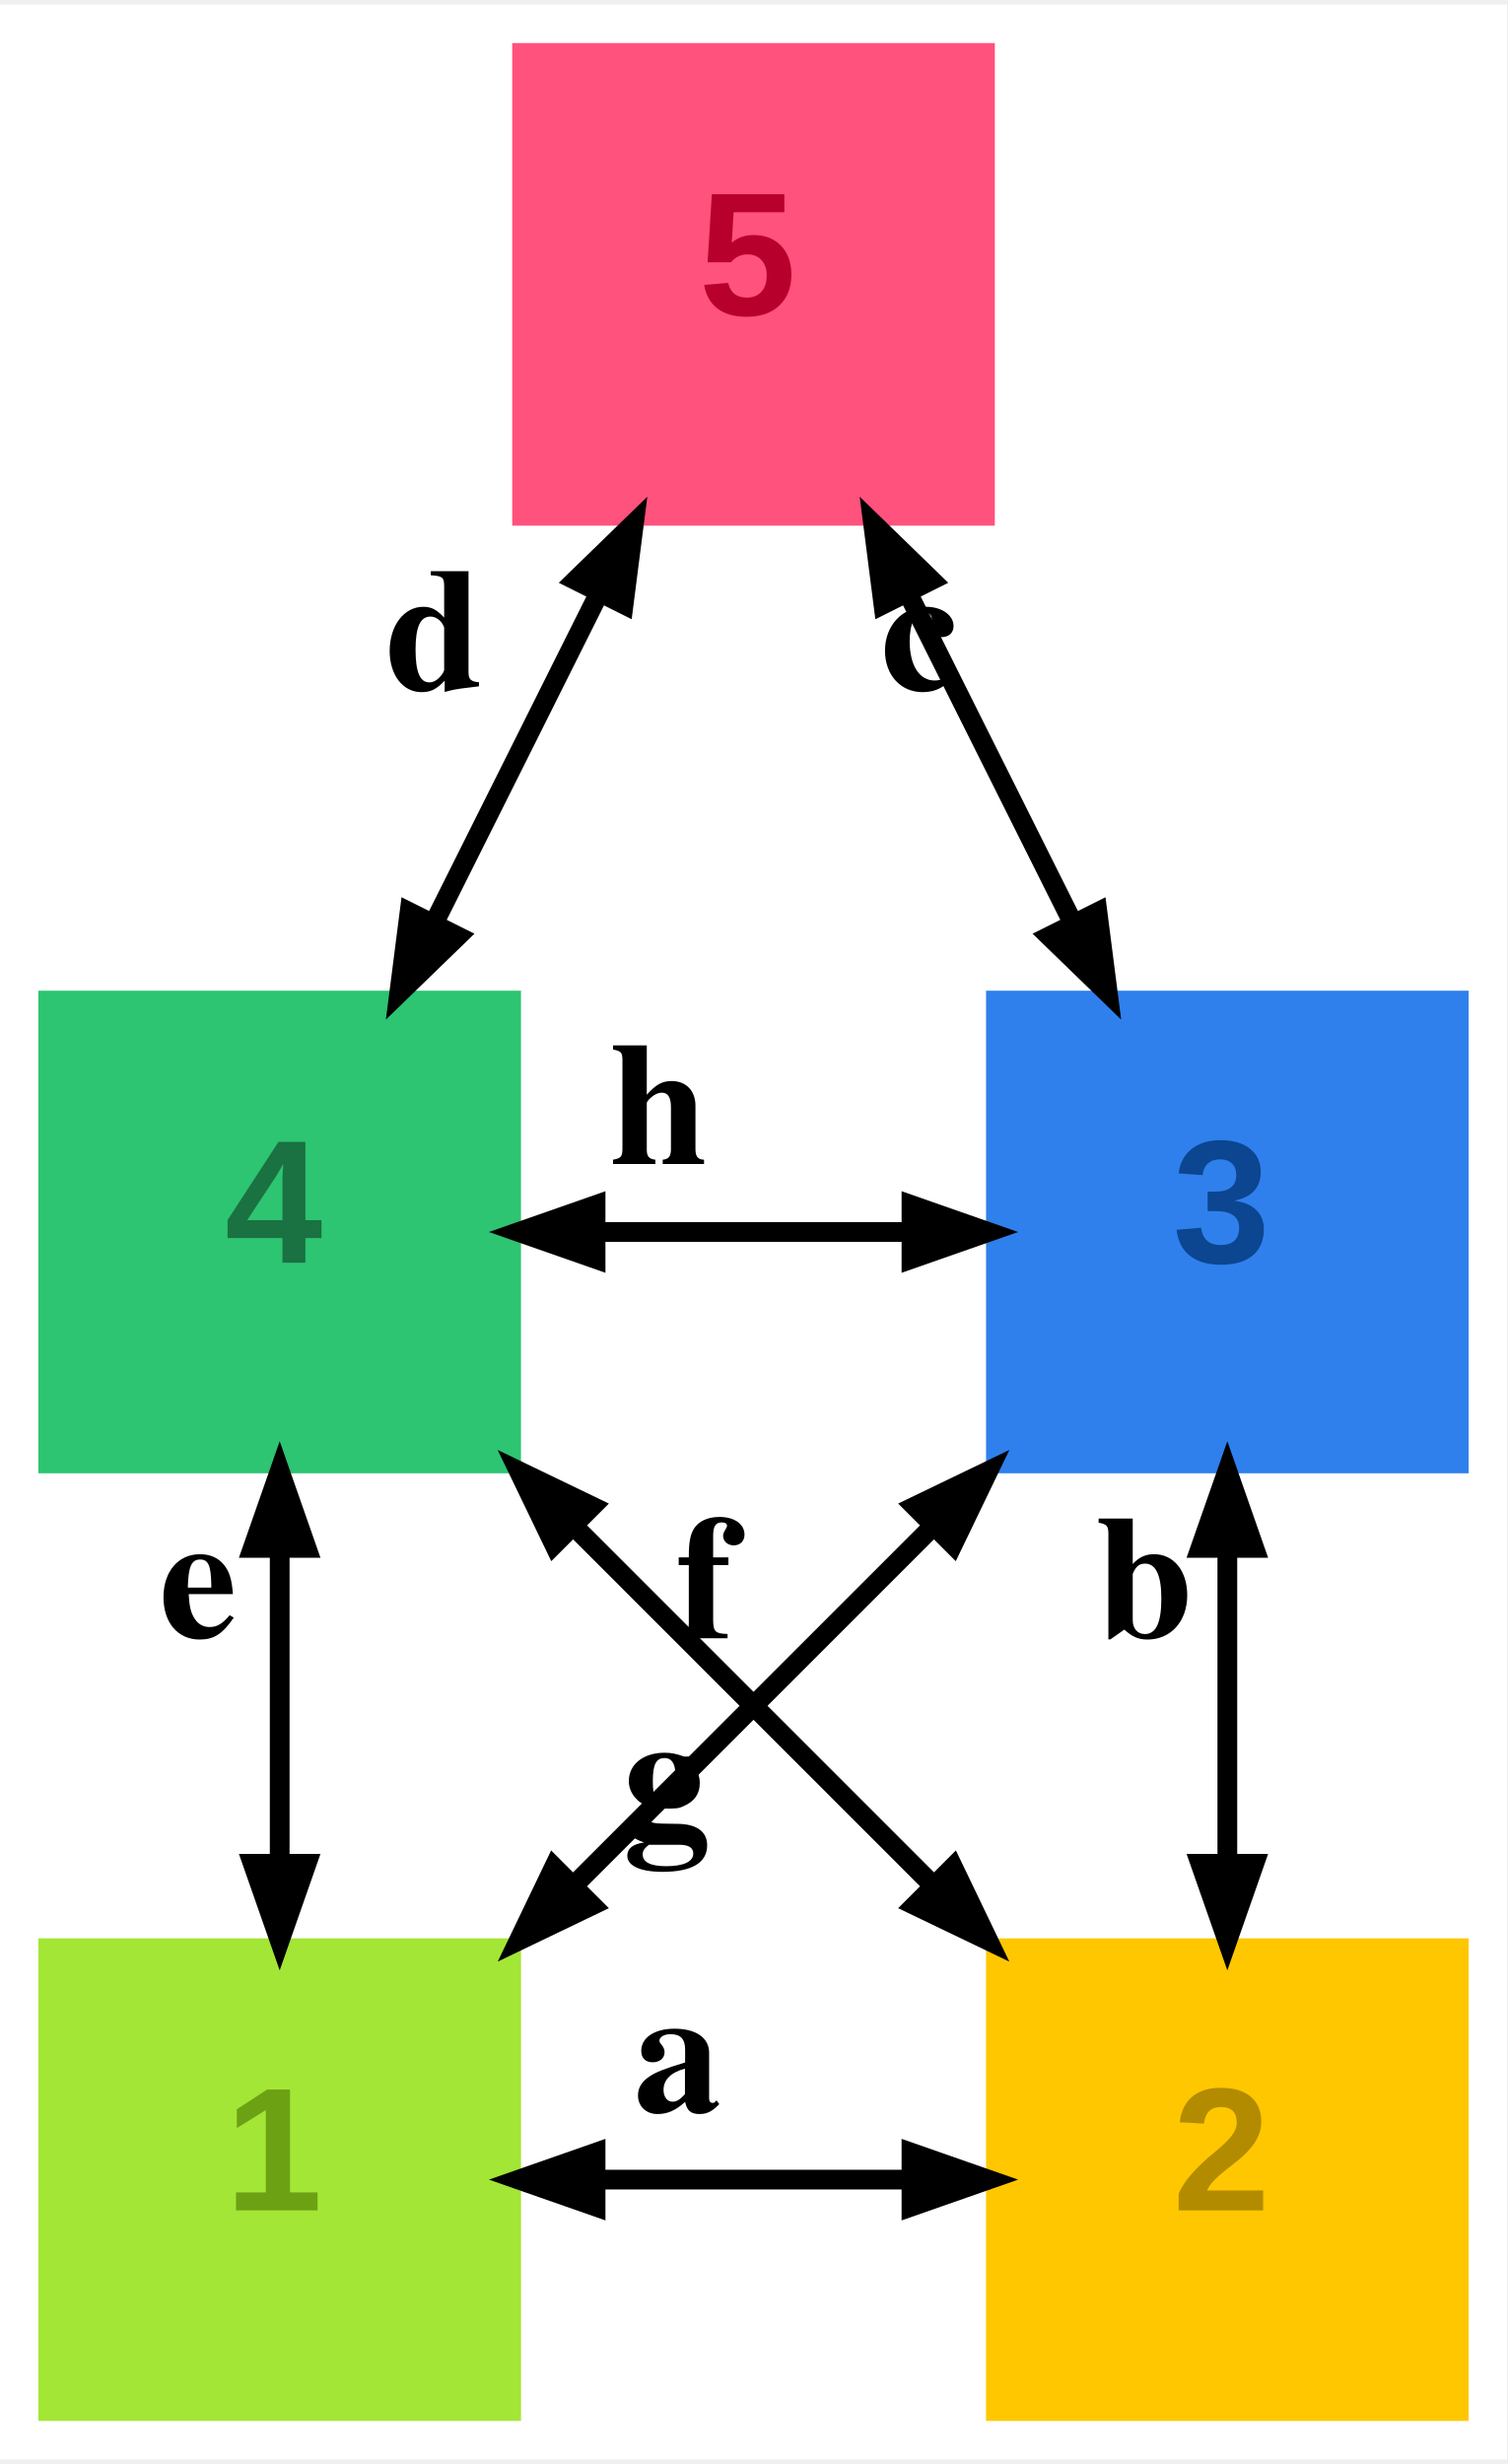
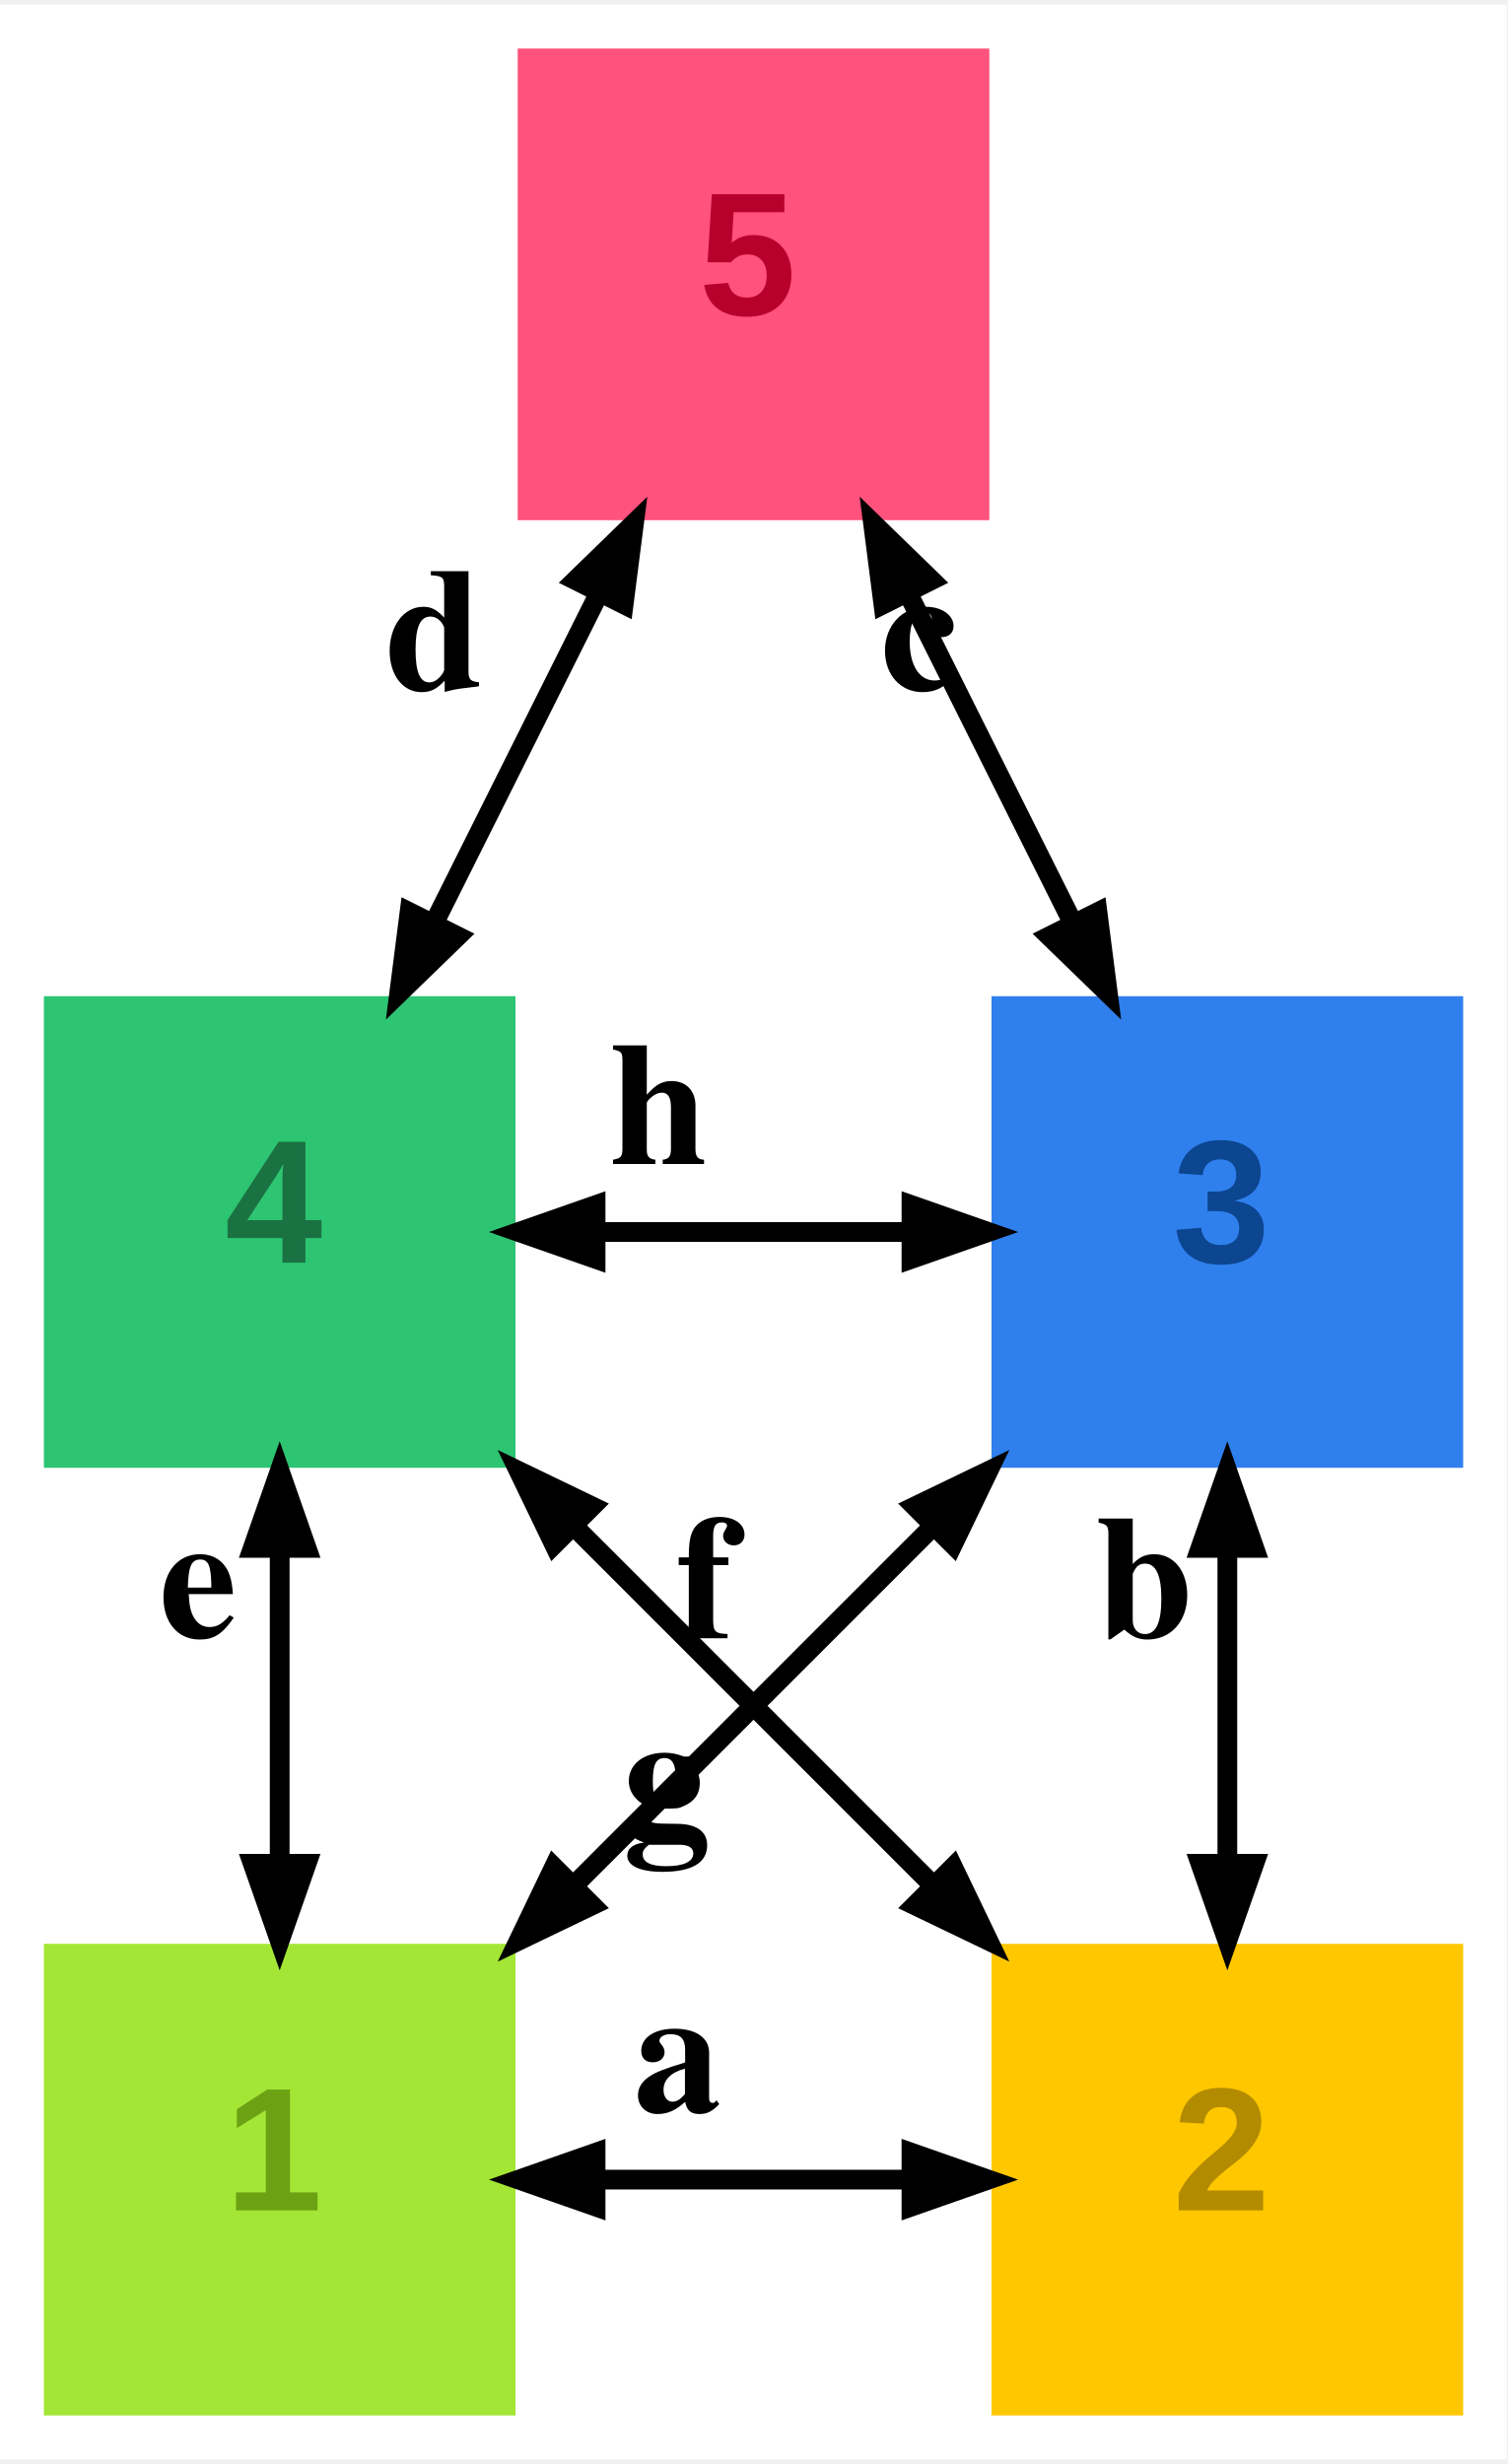
<svg xmlns="http://www.w3.org/2000/svg" width="137pt" height="224pt" viewBox="0.00 0.00 137.40 223.80">
  <g id="graph0" class="graph" transform="scale(1 1) rotate(0) translate(4 219.8)">
    <polygon fill="#ffffff" stroke="transparent" points="-4,4 -4,-219.8 133.4,-219.8 133.4,4 -4,4" />
    <g id="node1" class="node">
-       <polygon fill="#a3e635" stroke="#a3e635" points="43,-43 0,-43 0,0 43,0 43,-43" />
+       <polygon fill="#a3e635" stroke="#a3e635" stroke-width="0" points="43,-43 0,-43 0,0 43,0 43,-43" />
      <text text-anchor="start" x="16.5" y="-18.7" font-family="Arial" font-weight="bold" font-size="16.00" fill="#6ca114">1</text>
    </g>
    <g id="node2" class="node">
-       <polygon fill="#ffc700" stroke="#ffc700" points="129.4,-43 86.4,-43 86.4,0 129.4,0 129.4,-43" />
+       <polygon fill="#ffc700" stroke="#ffc700" stroke-width="0" points="129.4,-43 86.4,-43 86.4,0 129.4,0 129.4,-43" />
      <text text-anchor="start" x="102.9" y="-18.7" font-family="Arial" font-weight="bold" font-size="16.00" fill="#b38b00">2</text>
    </g>
    <g id="edge1" class="edge">
      <path fill="none" stroke="#000000" stroke-width="1.8" d="M79.07,-21.5C69.86,-21.5 59.66,-21.5 50.44,-21.5" />
      <polygon fill="#000000" stroke="#000000" stroke-width="1.8" points="79.1,-23.95 86.1,-21.5 79.1,-19.05 79.1,-23.95" />
      <polygon fill="#000000" stroke="#000000" stroke-width="1.8" points="50.3,-19.05 43.3,-21.5 50.3,-23.95 50.3,-19.05" />
      <text text-anchor="start" x="53.76" y="-27.7" font-family="Times,serif" font-weight="bold" font-size="16.00" fill="#000000">a</text>
    </g>
    <g id="node3" class="node">
-       <polygon fill="#2f80ed" stroke="#2f80ed" points="129.4,-129.4 86.4,-129.4 86.4,-86.4 129.4,-86.4 129.4,-129.4" />
+       <polygon fill="#2f80ed" stroke="#2f80ed" stroke-width="0" points="129.4,-129.4 86.4,-129.4 86.4,-86.4 129.4,-86.4 129.4,-129.4" />
      <text text-anchor="start" x="102.9" y="-105.1" font-family="Arial" font-weight="bold" font-size="16.00" fill="#0c4590">3</text>
    </g>
    <g id="edge3" class="edge">
      <path fill="none" stroke="#000000" stroke-width="1.8" d="M81.04,-81.04C70.61,-70.61 58.69,-58.69 48.28,-48.28" />
      <polygon fill="#000000" stroke="#000000" stroke-width="1.8" points="79.42,-82.88 86.1,-86.1 82.88,-79.42 79.42,-82.88" />
      <polygon fill="#000000" stroke="#000000" stroke-width="1.8" points="49.98,-46.51 43.3,-43.3 46.51,-49.98 49.98,-46.51" />
      <text text-anchor="start" x="57.66" y="-70.86" font-family="Times,serif" font-weight="bold" font-size="16.00" fill="#000000">f</text>
    </g>
    <g id="edge2" class="edge">
      <path fill="none" stroke="#000000" stroke-width="1.8" d="M107.9,-79.07C107.9,-69.86 107.9,-59.66 107.9,-50.44" />
      <polygon fill="#000000" stroke="#000000" stroke-width="1.8" points="105.45,-79.1 107.9,-86.1 110.35,-79.1 105.45,-79.1" />
      <polygon fill="#000000" stroke="#000000" stroke-width="1.8" points="110.35,-50.3 107.9,-43.3 105.45,-50.3 110.35,-50.3" />
      <text text-anchor="start" x="95.9" y="-70.96" font-family="Times,serif" font-weight="bold" font-size="16.00" fill="#000000">b</text>
    </g>
    <g id="node4" class="node">
-       <polygon fill="#ff527c" stroke="#ff527c" points="86.2,-215.8 43.2,-215.8 43.2,-172.8 86.2,-172.8 86.2,-215.8" />
+       <polygon fill="#ff527c" stroke="#ff527c" stroke-width="0" points="86.2,-215.8 43.2,-215.8 43.2,-172.8 86.2,-172.8 86.2,-215.8" />
      <text text-anchor="start" x="59.7" y="-191.5" font-family="Arial" font-weight="bold" font-size="16.00" fill="#b8002c">5</text>
    </g>
    <g id="edge4" class="edge">
      <path fill="none" stroke="#000000" stroke-width="1.8" d="M78.79,-166.13C83.59,-156.51 88.97,-145.77 93.78,-136.15" />
      <polygon fill="#000000" stroke="#000000" stroke-width="1.8" points="76.54,-165.14 75.6,-172.5 80.92,-167.33 76.54,-165.14" />
      <polygon fill="#000000" stroke="#000000" stroke-width="1.8" points="96.06,-137.05 97,-129.7 91.68,-134.86 96.06,-137.05" />
      <text text-anchor="start" x="76.28" y="-157.34" font-family="Times,serif" font-weight="bold" font-size="16.00" fill="#000000">c</text>
    </g>
    <g id="node5" class="node">
-       <polygon fill="#2dc472" stroke="#2dc472" points="43,-129.4 0,-129.4 0,-86.4 43,-86.4 43,-129.4" />
+       <polygon fill="#2dc472" stroke="#2dc472" stroke-width="0" points="43,-129.4 0,-129.4 0,-86.4 43,-86.4 43,-129.4" />
      <text text-anchor="start" x="16.5" y="-105.1" font-family="Arial" font-weight="bold" font-size="16.00" fill="#1a7142">4</text>
    </g>
    <g id="edge5" class="edge">
      <path fill="none" stroke="#000000" stroke-width="1.8" d="M50.61,-166.13C45.81,-156.51 40.43,-145.77 35.62,-136.15" />
      <polygon fill="#000000" stroke="#000000" stroke-width="1.8" points="48.48,-167.33 53.8,-172.5 52.86,-165.14 48.48,-167.33" />
      <polygon fill="#000000" stroke="#000000" stroke-width="1.8" points="37.72,-134.86 32.4,-129.7 33.34,-137.05 37.72,-134.86" />
      <text text-anchor="start" x="31.12" y="-157.34" font-family="Times,serif" font-weight="bold" font-size="16.00" fill="#000000">d</text>
    </g>
    <g id="edge6" class="edge">
      <path fill="none" stroke="#000000" stroke-width="1.8" d="M21.5,-79.07C21.5,-69.86 21.5,-59.66 21.5,-50.44" />
      <polygon fill="#000000" stroke="#000000" stroke-width="1.8" points="19.05,-79.1 21.5,-86.1 23.95,-79.1 19.05,-79.1" />
      <polygon fill="#000000" stroke="#000000" stroke-width="1.8" points="23.95,-50.3 21.5,-43.3 19.05,-50.3 23.95,-50.3" />
      <text text-anchor="start" x="10.5" y="-70.96" font-family="Times,serif" font-weight="bold" font-size="16.00" fill="#000000">e</text>
    </g>
    <g id="edge7" class="edge">
      <path fill="none" stroke="#000000" stroke-width="1.8" d="M48.36,-81.04C58.79,-70.61 70.71,-58.69 81.12,-48.28" />
      <polygon fill="#000000" stroke="#000000" stroke-width="1.8" points="46.52,-79.42 43.3,-86.1 49.98,-82.88 46.52,-79.42" />
      <polygon fill="#000000" stroke="#000000" stroke-width="1.8" points="82.89,-49.98 86.1,-43.3 79.42,-46.51 82.89,-49.98" />
      <text text-anchor="start" x="52.74" y="-52.86" font-family="Times,serif" font-weight="bold" font-size="16.00" fill="#000000">g</text>
    </g>
    <g id="edge8" class="edge">
      <path fill="none" stroke="#000000" stroke-width="1.8" d="M50.33,-107.9C59.54,-107.9 69.74,-107.9 78.96,-107.9" />
      <polygon fill="#000000" stroke="#000000" stroke-width="1.8" points="50.3,-105.45 43.3,-107.9 50.3,-110.35 50.3,-105.45" />
      <polygon fill="#000000" stroke="#000000" stroke-width="1.8" points="79.1,-110.35 86.1,-107.9 79.1,-105.45 79.1,-110.35" />
      <text text-anchor="start" x="51.64" y="-114.1" font-family="Times,serif" font-weight="bold" font-size="16.00" fill="#000000">h</text>
    </g>
  </g>
</svg>
